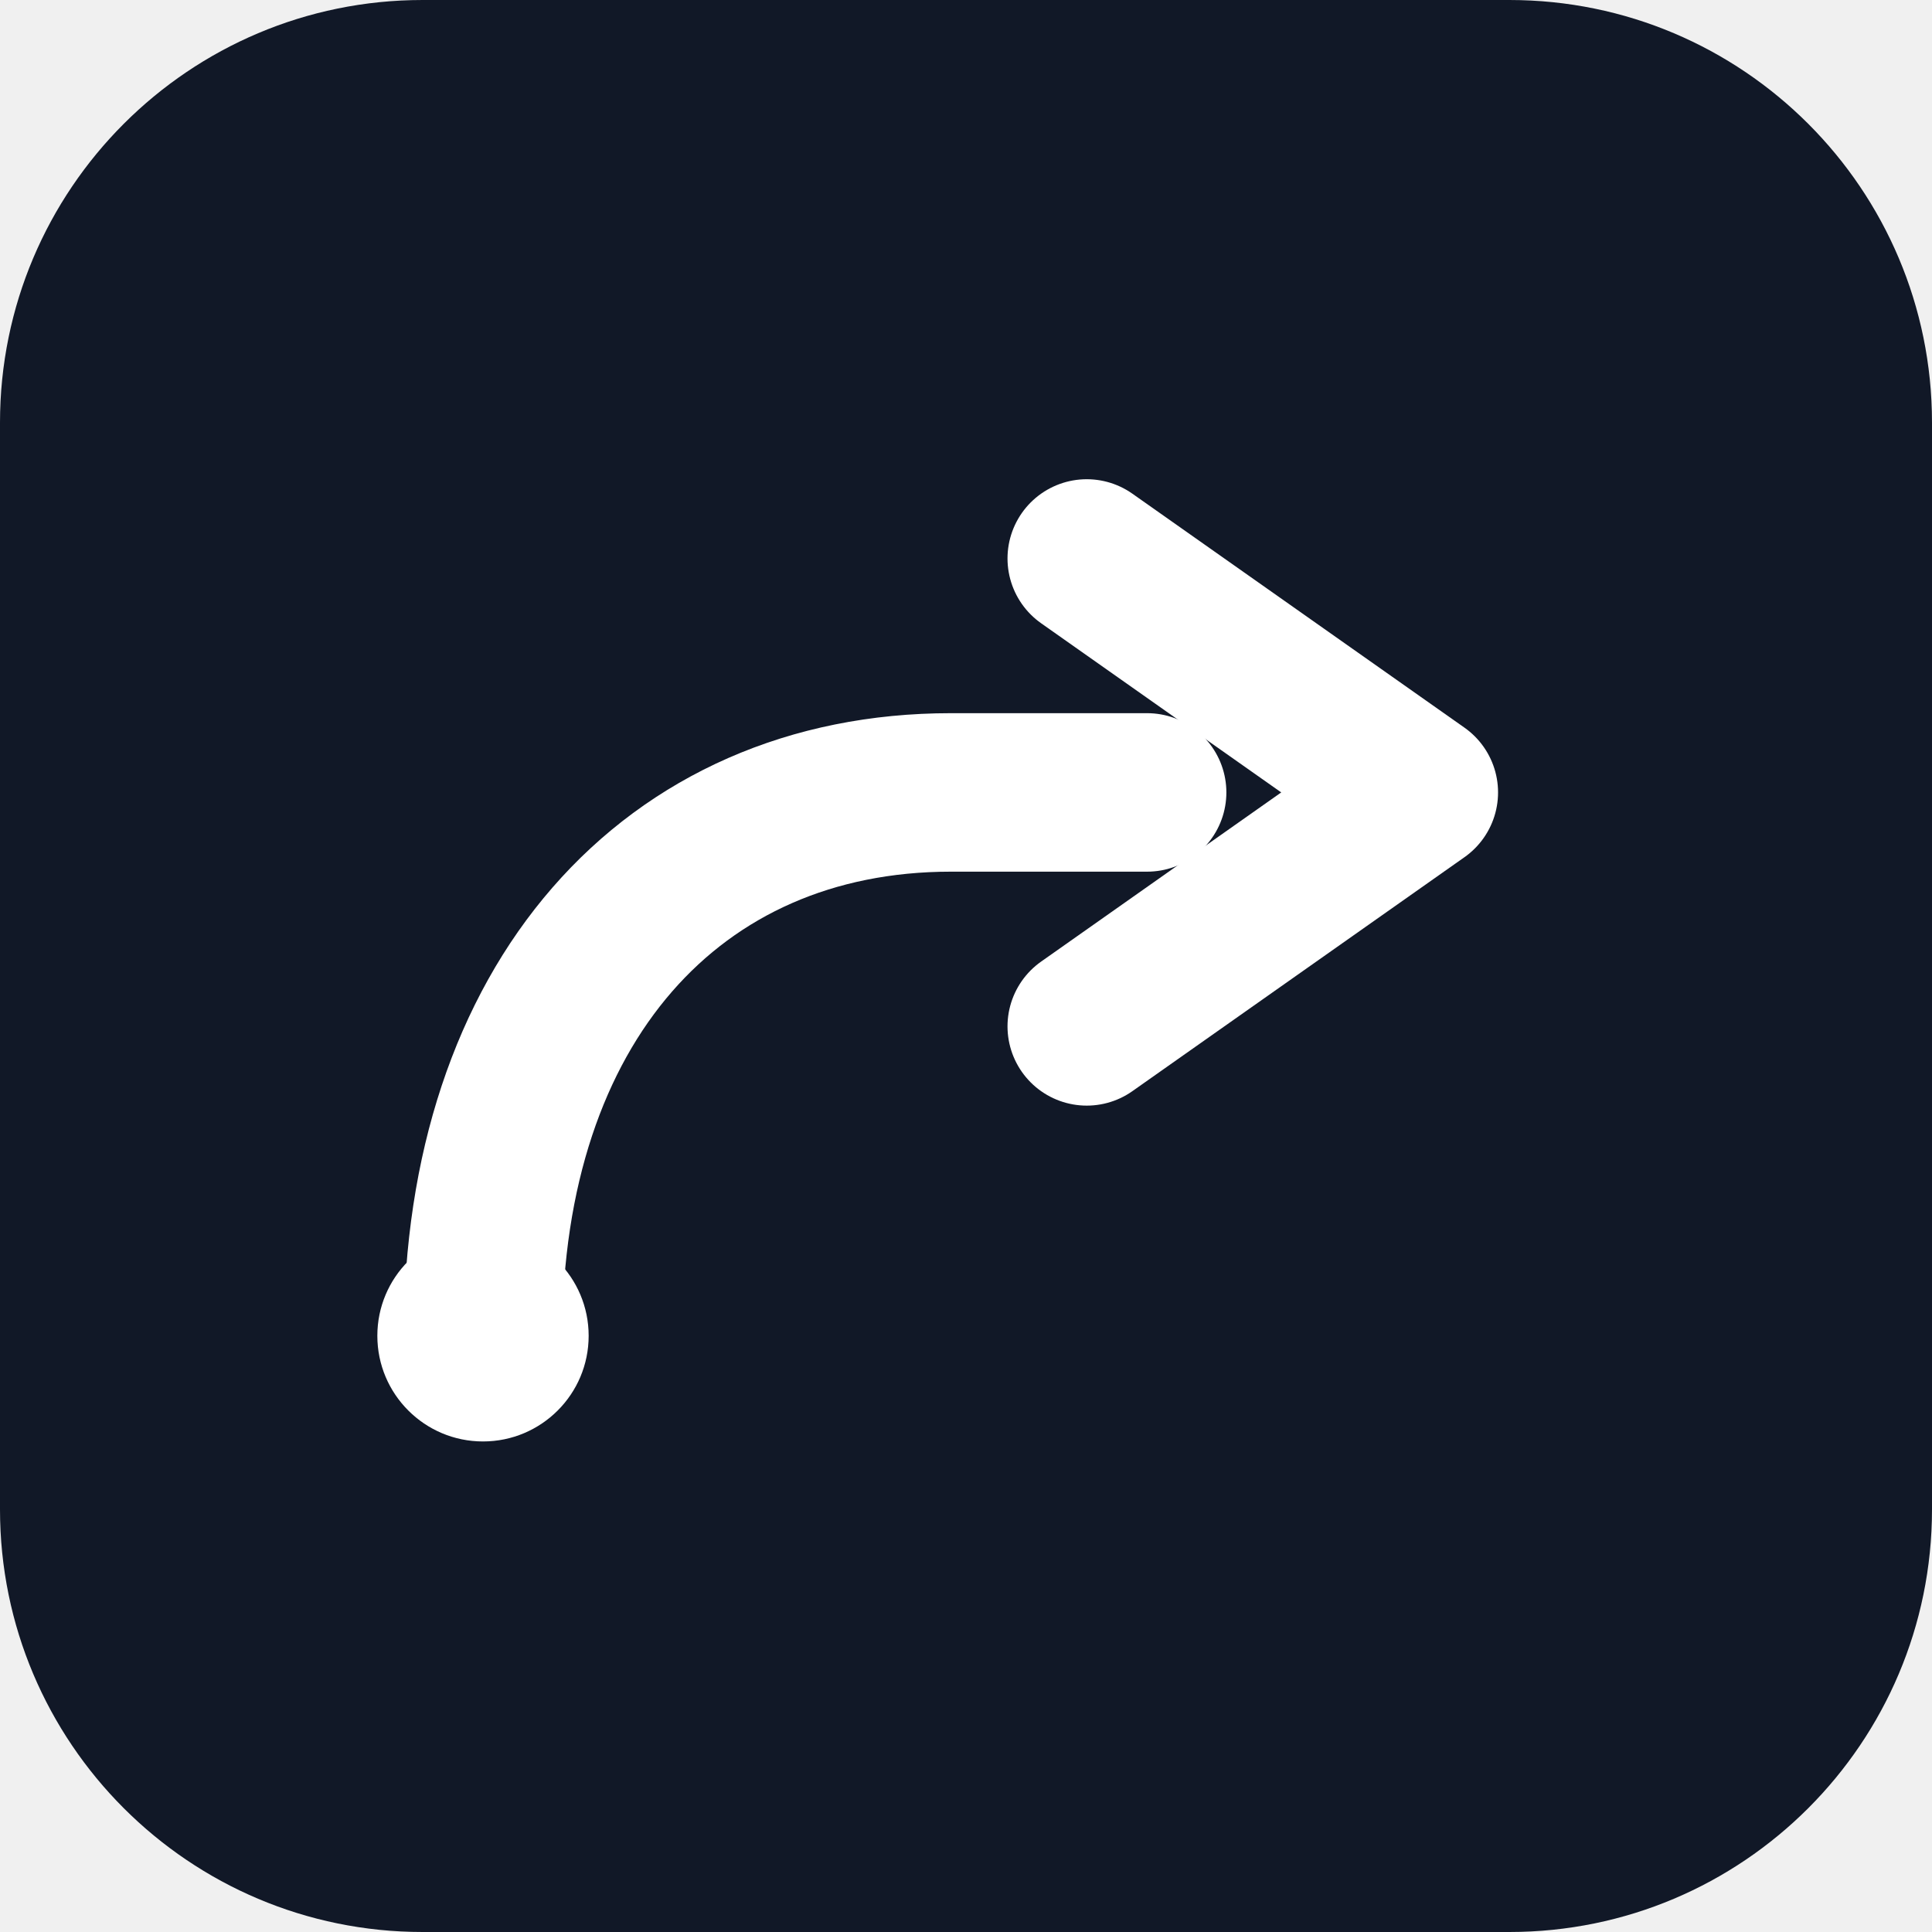
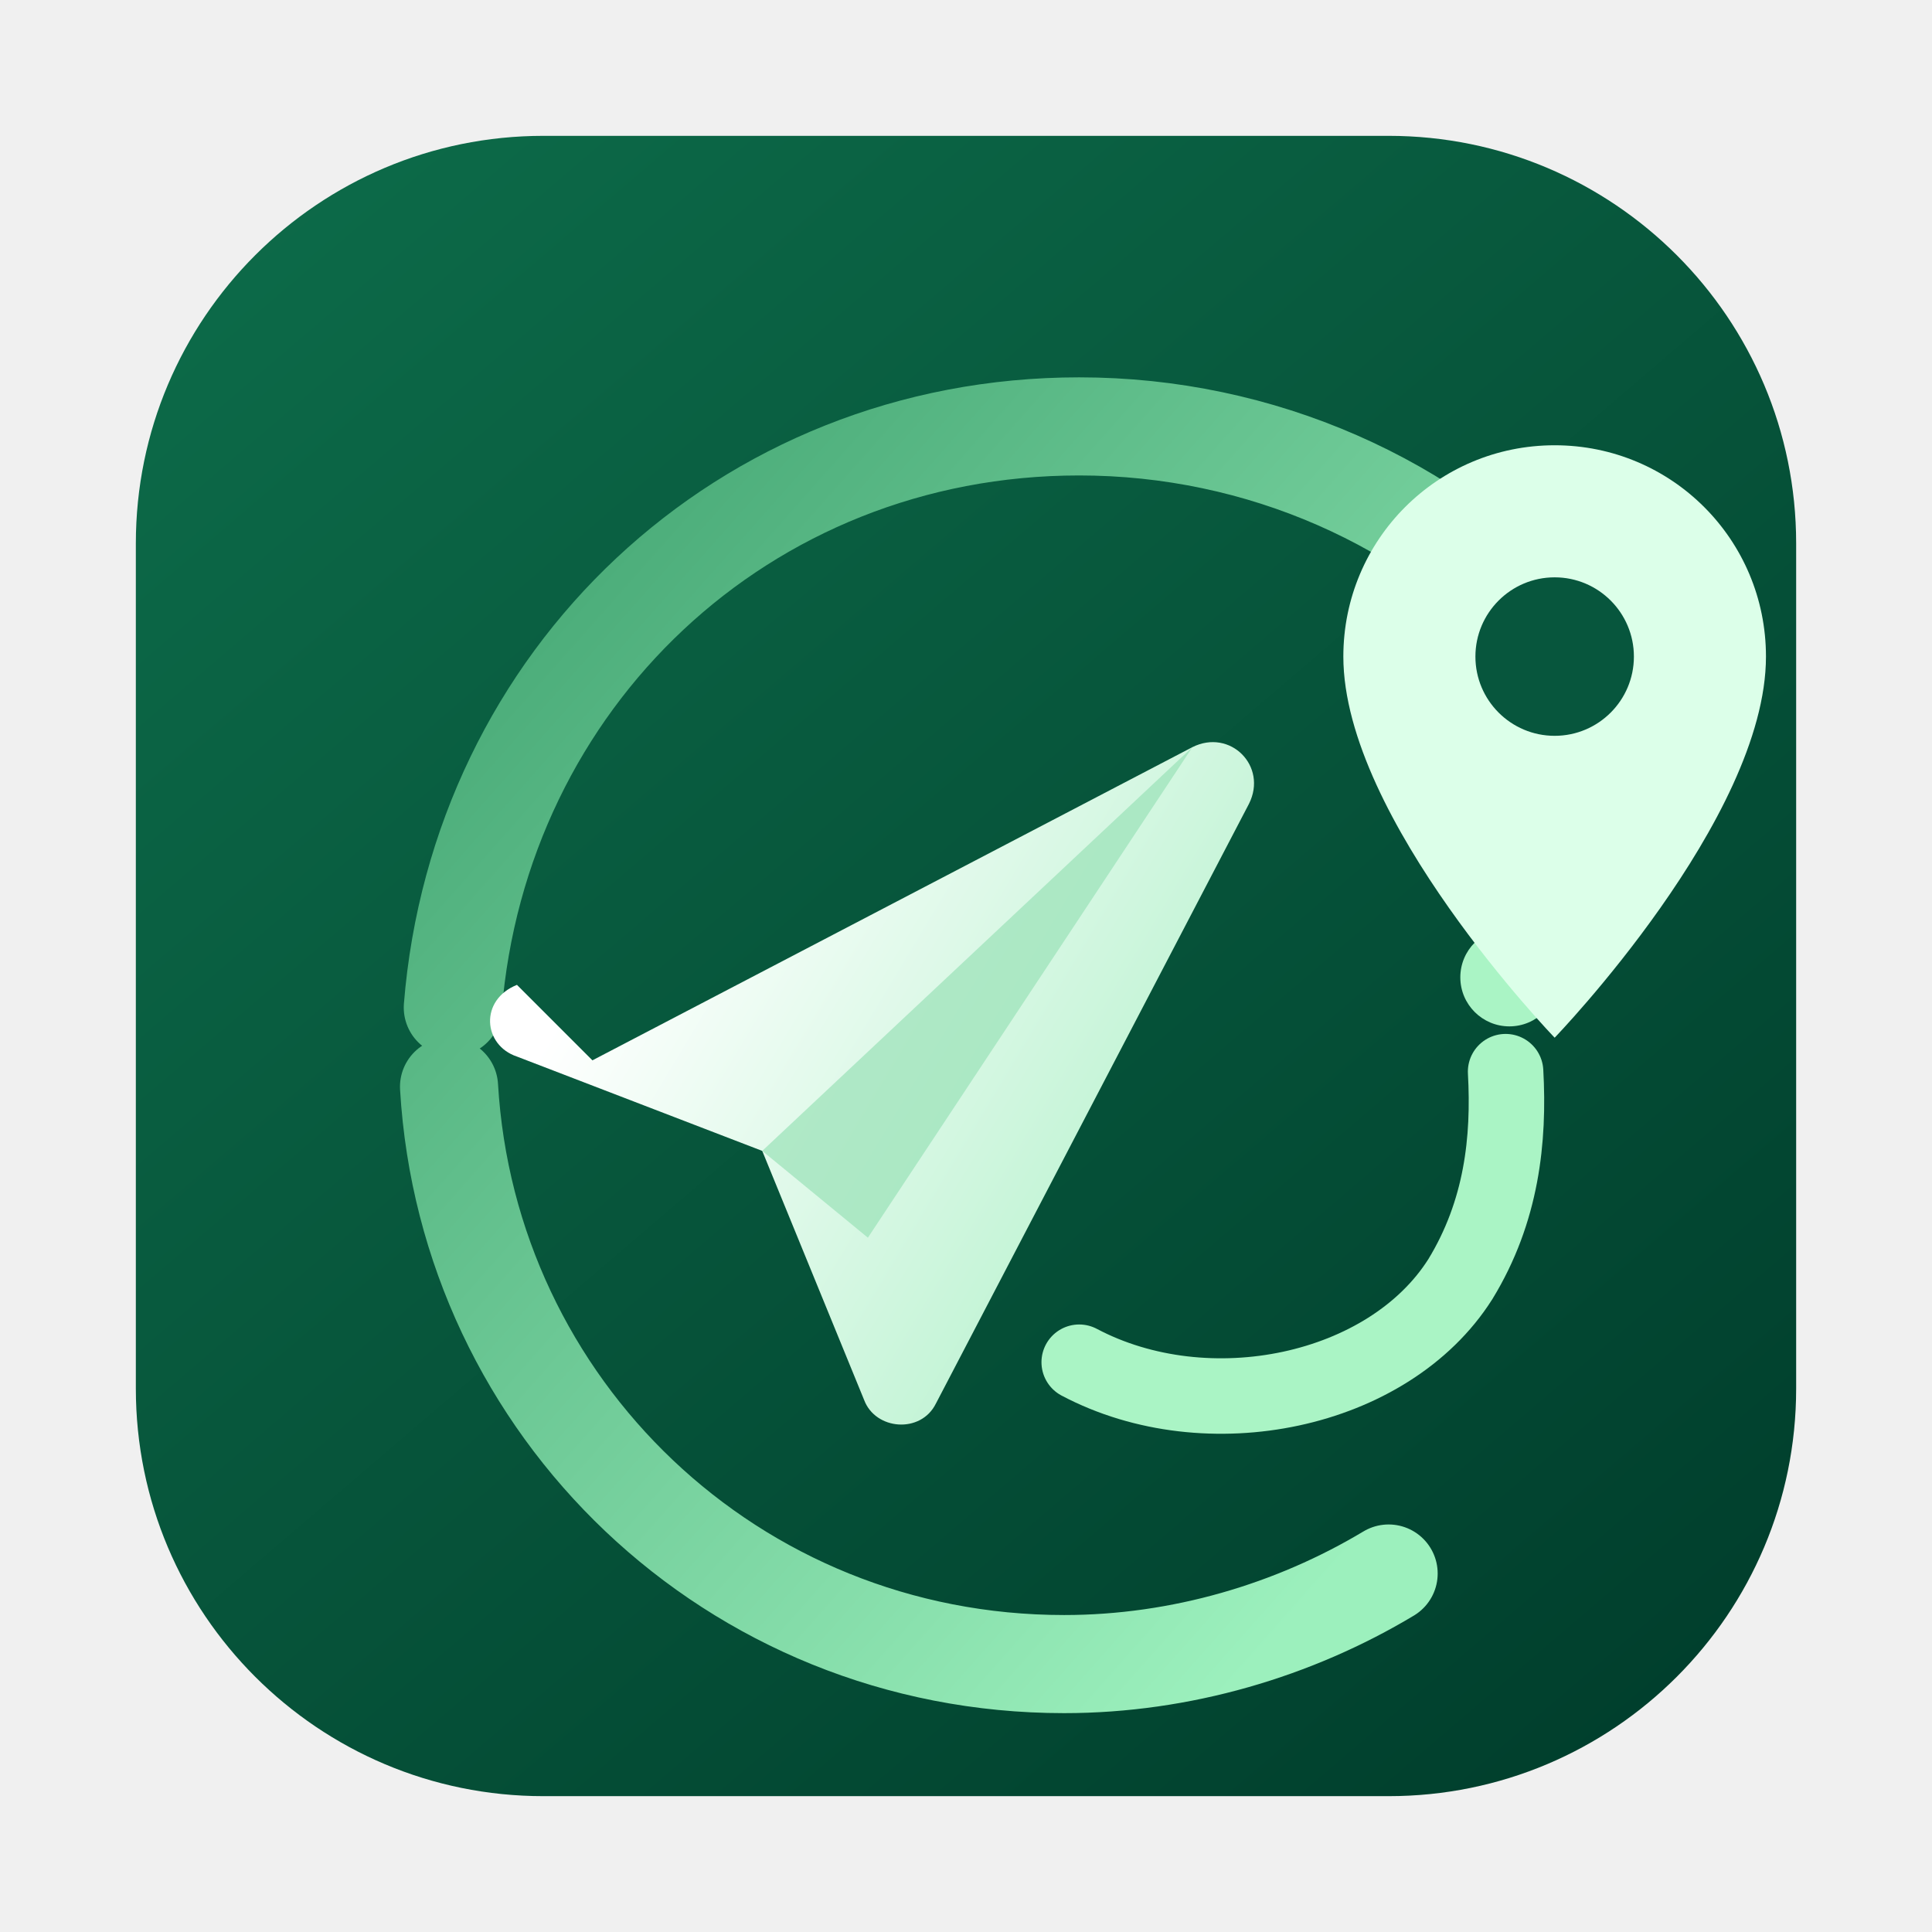
- <svg xmlns="http://www.w3.org/2000/svg" viewBox="0 0 512 512">
-   <rect width="512" height="512" rx="112" fill="#111827" />
-   <path d="M128 354c0-88 50-144 124-144h52" fill="none" stroke="#fff" stroke-width="42" stroke-linecap="round" />
-   <path d="m288 148 88 62-88 62" fill="none" stroke="#fff" stroke-width="42" stroke-linecap="round" stroke-linejoin="round" />
-   <circle cx="128" cy="354" r="28" fill="#fff" />
+ <svg xmlns="http://www.w3.org/2000/svg" viewBox="0 0 512 512" role="img" aria-label="Rota Próxima">
+   <defs>
+     <linearGradient id="bg" x1="70" y1="40" x2="438" y2="470" gradientUnits="userSpaceOnUse">
+       <stop stop-color="#0d6b49" />
+       <stop offset="1" stop-color="#003e2c" />
+     </linearGradient>
+     <linearGradient id="route" x1="135" y1="150" x2="390" y2="376" gradientUnits="userSpaceOnUse">
+       <stop stop-color="#48aa77" />
+       <stop offset="1" stop-color="#9cf0bd" />
+     </linearGradient>
+     <linearGradient id="plane" x1="162" y1="247" x2="305" y2="333" gradientUnits="userSpaceOnUse">
+       <stop stop-color="#ffffff" />
+       <stop offset="1" stop-color="#b9f2cf" />
+     </linearGradient>
+   </defs>
+   <rect x="36" y="36" width="440" height="440" rx="108" fill="url(#bg)" />
+   <path d="M120 267c7-87 77-154 166-154 48 0 93 20 124 54" fill="none" stroke="url(#route)" stroke-width="26" stroke-linecap="round" />
+   <path d="M119 288c5 85 75 153 163 153 31 0 61-9 86-24" fill="none" stroke="url(#route)" stroke-width="26" stroke-linecap="round" />
+   <path d="M286 361c34 18 82 8 101-22 11-18 13-37 12-55" fill="none" stroke="#aaf4c5" stroke-width="20" stroke-linecap="round" />
+   <circle cx="400" cy="259" r="13" fill="#aaf4c5" />
+   <path d="M384 174c0-31 25-56 56-56s56 25 56 56c0 43-56 101-56 101s-56-58-56-101Z" transform="translate(-28 0)" fill="#dcffe9" />
+   <circle cx="412" cy="174" r="21" fill="#07563d" />
+   <path d="M157 281 316 198c10-5 20 5 15 15l-83 159c-4 8-16 7-19-1l-27-66-65-25c-9-3-10-15 0-19Z" fill="url(#plane)" />
+   <path d="M202 305 316 198 230 328" fill="#9be2b9" opacity=".72" />
</svg>
